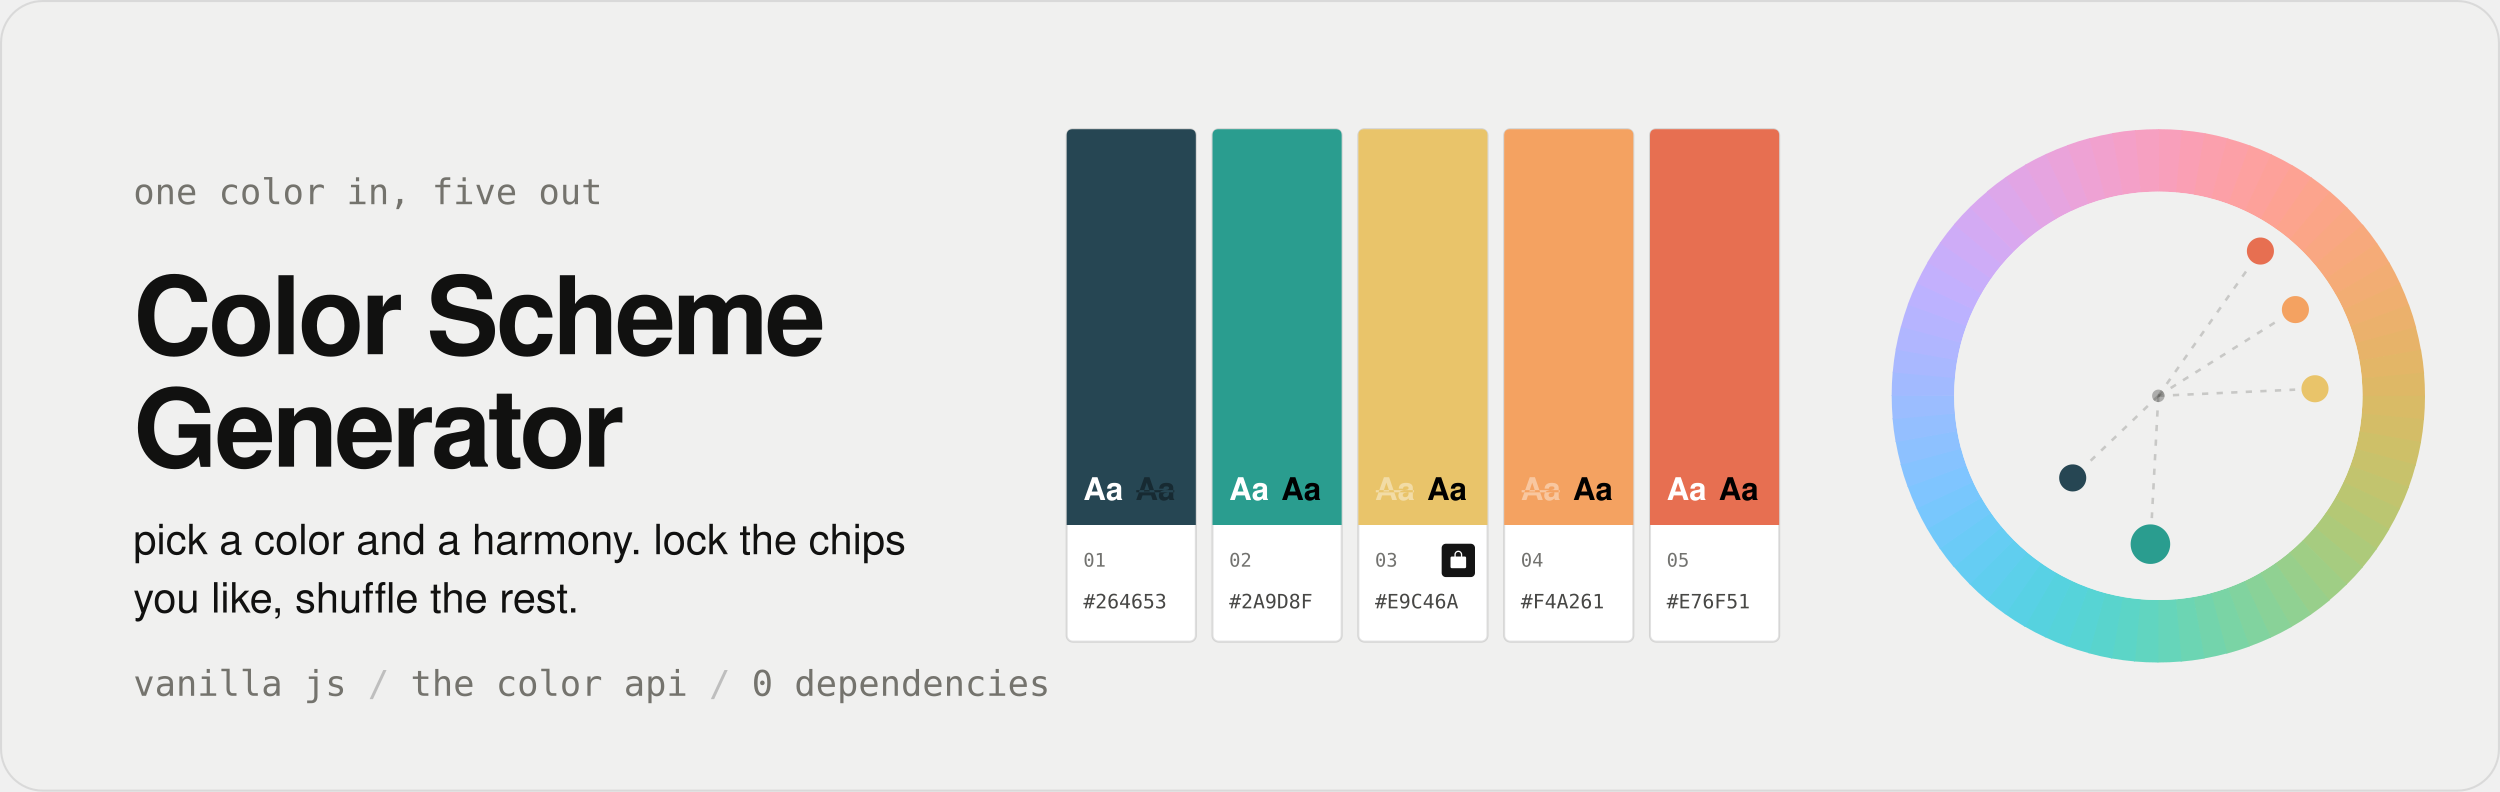
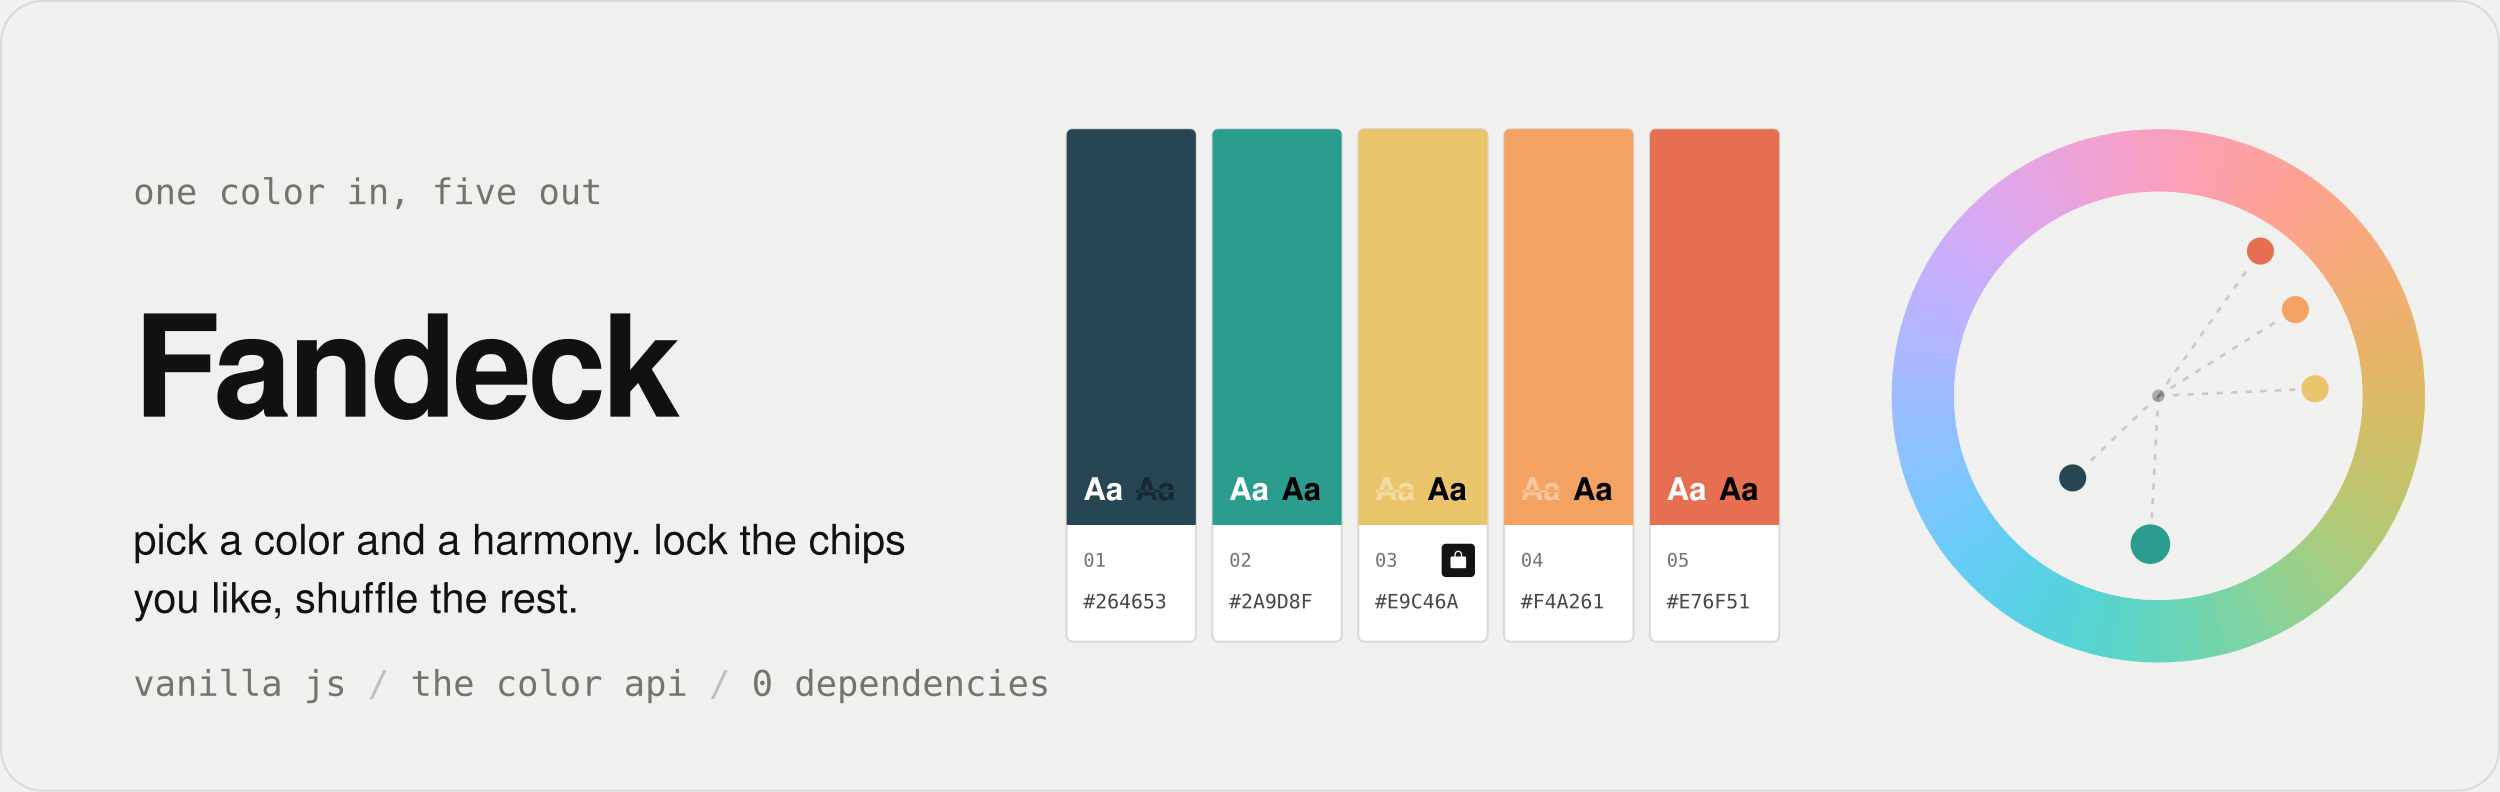
<svg xmlns="http://www.w3.org/2000/svg" width="1200" height="380" viewBox="0 0 1200 380" role="img" aria-labelledby="t d">
  <rect x="0.5" y="0.5" width="1199" height="379" rx="20" fill="#f0f0ef" stroke="rgba(17,17,16,0.10)" />
  <g font-family="-apple-system,BlinkMacSystemFont,Segoe UI,Helvetica,Arial,sans-serif">
    <text x="64" y="98" font-family="ui-monospace,SFMono-Regular,Menlo,monospace" font-size="17" fill="#74736d">one color in, five out</text>
-     <text x="64" y="170" font-size="52" font-weight="600" letter-spacing="-1.6" fill="#111110">Color Scheme</text>
-     <text x="64" y="224" font-size="52" font-weight="600" letter-spacing="-1.6" fill="#111110">Generator</text>
+     <text x="64" y="200" font-size="68" font-weight="600" letter-spacing="-2" fill="#111110">Fandeck</text>
    <text x="64" y="266" font-size="20" fill="#111110">pick a color and a harmony. lock the chips</text>
    <text x="64" y="294" font-size="20" fill="#111110">you like, shuffle the rest.</text>
    <text x="64" y="334" xml:space="preserve" font-family="ui-monospace,SFMono-Regular,Menlo,monospace" font-size="17" fill="#74736d">vanilla js<tspan fill="rgba(17,17,16,0.22)"> / </tspan>the color api<tspan fill="rgba(17,17,16,0.22)"> / </tspan>0 dependencies</text>
  </g>
  <g id="swatches">
    <rect x="512" y="62" width="62" height="246" rx="3" fill="#ffffff" stroke="rgba(0,0,0,0.12)" />
    <path d="M515,62 H571 Q574,62 574,65 V252 H512 V65 Q512,62 515,62 Z" fill="#264653" />
    <text x="520" y="240" font-family="-apple-system,BlinkMacSystemFont,Segoe UI,Helvetica,Arial,sans-serif" font-size="15" font-weight="600" fill="#fff" opacity="1">Aa</text>
    <text x="545" y="240" font-family="-apple-system,BlinkMacSystemFont,Segoe UI,Helvetica,Arial,sans-serif" font-size="15" font-weight="600" fill="#000" opacity="0.4" text-decoration="line-through">Aa</text>
    <text x="520" y="272" font-family="ui-monospace,SFMono-Regular,Menlo,monospace" font-size="9" fill="#72726f">01</text>
    <text x="520" y="292" font-family="ui-monospace,SFMono-Regular,Menlo,monospace" font-size="9.5" fill="#474745">#264653</text>
    <rect x="582" y="62" width="62" height="246" rx="3" fill="#ffffff" stroke="rgba(0,0,0,0.12)" />
    <path d="M585,62 H641 Q644,62 644,65 V252 H582 V65 Q582,62 585,62 Z" fill="#2A9D8F" />
    <text x="590" y="240" font-family="-apple-system,BlinkMacSystemFont,Segoe UI,Helvetica,Arial,sans-serif" font-size="15" font-weight="600" fill="#fff" opacity="1">Aa</text>
    <text x="615" y="240" font-family="-apple-system,BlinkMacSystemFont,Segoe UI,Helvetica,Arial,sans-serif" font-size="15" font-weight="600" fill="#000" opacity="1">Aa</text>
    <text x="590" y="272" font-family="ui-monospace,SFMono-Regular,Menlo,monospace" font-size="9" fill="#72726f">02</text>
    <text x="590" y="292" font-family="ui-monospace,SFMono-Regular,Menlo,monospace" font-size="9.5" fill="#474745">#2A9D8F</text>
    <rect x="652" y="62" width="62" height="246" rx="3" fill="#ffffff" stroke="rgba(0,0,0,0.12)" />
    <path d="M655,62 H711 Q714,62 714,65 V252 H652 V65 Q652,62 655,62 Z" fill="#E9C46A" />
    <text x="660" y="240" font-family="-apple-system,BlinkMacSystemFont,Segoe UI,Helvetica,Arial,sans-serif" font-size="15" font-weight="600" fill="#fff" opacity="0.4" text-decoration="line-through">Aa</text>
    <text x="685" y="240" font-family="-apple-system,BlinkMacSystemFont,Segoe UI,Helvetica,Arial,sans-serif" font-size="15" font-weight="600" fill="#000" opacity="1">Aa</text>
    <text x="660" y="272" font-family="ui-monospace,SFMono-Regular,Menlo,monospace" font-size="9" fill="#72726f">03</text>
    <text x="660" y="292" font-family="ui-monospace,SFMono-Regular,Menlo,monospace" font-size="9.5" fill="#474745">#E9C46A</text>
    <rect x="692" y="261" width="16" height="16" rx="2" fill="#141414" />
    <g transform="translate(695,264) scale(0.039)" fill="#fff">
      <path d="M208,80H176V56a48,48,0,0,0-96,0V80H48A16,16,0,0,0,32,96V208a16,16,0,0,0,16,16H208a16,16,0,0,0,16-16V96A16,16,0,0,0,208,80ZM96,56a32,32,0,0,1,64,0V80H96Z" />
    </g>
    <rect x="722" y="62" width="62" height="246" rx="3" fill="#ffffff" stroke="rgba(0,0,0,0.12)" />
    <path d="M725,62 H781 Q784,62 784,65 V252 H722 V65 Q722,62 725,62 Z" fill="#F4A261" />
    <text x="730" y="240" font-family="-apple-system,BlinkMacSystemFont,Segoe UI,Helvetica,Arial,sans-serif" font-size="15" font-weight="600" fill="#fff" opacity="0.4" text-decoration="line-through">Aa</text>
    <text x="755" y="240" font-family="-apple-system,BlinkMacSystemFont,Segoe UI,Helvetica,Arial,sans-serif" font-size="15" font-weight="600" fill="#000" opacity="1">Aa</text>
    <text x="730" y="272" font-family="ui-monospace,SFMono-Regular,Menlo,monospace" font-size="9" fill="#72726f">04</text>
    <text x="730" y="292" font-family="ui-monospace,SFMono-Regular,Menlo,monospace" font-size="9.5" fill="#474745">#F4A261</text>
    <rect x="792" y="62" width="62" height="246" rx="3" fill="#ffffff" stroke="rgba(0,0,0,0.12)" />
    <path d="M795,62 H851 Q854,62 854,65 V252 H792 V65 Q792,62 795,62 Z" fill="#E76F51" />
    <text x="800" y="240" font-family="-apple-system,BlinkMacSystemFont,Segoe UI,Helvetica,Arial,sans-serif" font-size="15" font-weight="600" fill="#fff" opacity="1">Aa</text>
    <text x="825" y="240" font-family="-apple-system,BlinkMacSystemFont,Segoe UI,Helvetica,Arial,sans-serif" font-size="15" font-weight="600" fill="#000" opacity="1">Aa</text>
    <text x="800" y="272" font-family="ui-monospace,SFMono-Regular,Menlo,monospace" font-size="9" fill="#72726f">05</text>
    <text x="800" y="292" font-family="ui-monospace,SFMono-Regular,Menlo,monospace" font-size="9.5" fill="#474745">#E76F51</text>
  </g>
  <g id="wheel">
    <path d="M1036.0,62.0 A128,128 0 0 1 1047.6,62.5 L1044.9,92.4 A98,98 0 0 0 1036.0,92.0Z" fill="#F89FBB" />
    <path d="M1047.2,62.5 A128,128 0 0 1 1058.7,64.0 L1053.4,93.5 A98,98 0 0 0 1044.5,92.4Z" fill="#FA9FB4" />
    <path d="M1058.2,63.9 A128,128 0 0 1 1069.6,66.5 L1061.7,95.4 A98,98 0 0 0 1053.0,93.5Z" fill="#FBA0AD" />
    <path d="M1069.1,66.4 A128,128 0 0 1 1080.2,69.9 L1069.8,98.0 A98,98 0 0 0 1061.4,95.3Z" fill="#FCA0A7" />
    <path d="M1079.8,69.7 A128,128 0 0 1 1090.5,74.2 L1077.7,101.3 A98,98 0 0 0 1069.5,97.9Z" fill="#FDA1A0" />
    <path d="M1090.1,74.0 A128,128 0 0 1 1100.4,79.4 L1085.3,105.3 A98,98 0 0 0 1077.4,101.2Z" fill="#FDA19A" />
    <path d="M1100.0,79.1 A128,128 0 0 1 1109.8,85.4 L1092.5,109.9 A98,98 0 0 0 1085.0,105.1Z" fill="#FDA293" />
    <path d="M1109.4,85.1 A128,128 0 0 1 1118.6,92.2 L1099.3,115.1 A98,98 0 0 0 1092.2,109.7Z" fill="#FCA48D" />
    <path d="M1118.3,91.9 A128,128 0 0 1 1126.8,99.8 L1105.5,120.9 A98,98 0 0 0 1099.0,114.9Z" fill="#FBA587" />
    <path d="M1126.5,99.5 A128,128 0 0 1 1134.3,108.1 L1111.3,127.3 A98,98 0 0 0 1105.3,120.7Z" fill="#F9A782" />
    <path d="M1134.1,107.7 A128,128 0 0 1 1141.1,116.9 L1116.5,134.1 A98,98 0 0 0 1111.1,127.0Z" fill="#F7A97C" />
    <path d="M1140.9,116.6 A128,128 0 0 1 1147.1,126.4 L1121.0,141.3 A98,98 0 0 0 1116.3,133.8Z" fill="#F5AB77" />
    <path d="M1146.9,126.0 A128,128 0 0 1 1152.2,136.3 L1125.0,148.9 A98,98 0 0 0 1120.9,141.0Z" fill="#F2AD73" />
    <path d="M1152.0,135.9 A128,128 0 0 1 1156.4,146.6 L1128.2,156.8 A98,98 0 0 0 1124.8,148.6Z" fill="#EFAF6F" />
    <path d="M1156.3,146.2 A128,128 0 0 1 1159.8,157.3 L1130.7,165.0 A98,98 0 0 0 1128.1,156.5Z" fill="#EBB16C" />
    <path d="M1159.6,156.9 A128,128 0 0 1 1162.1,168.2 L1132.6,173.3 A98,98 0 0 0 1130.7,164.6Z" fill="#E7B369" />
    <path d="M1162.1,167.8 A128,128 0 0 1 1163.6,179.3 L1133.7,181.8 A98,98 0 0 0 1132.5,173.0Z" fill="#E3B667" />
    <path d="M1163.5,178.8 A128,128 0 0 1 1164.0,190.4 L1134.0,190.3 A98,98 0 0 0 1133.6,181.5Z" fill="#DEB866" />
    <path d="M1164.0,190.0 A128,128 0 0 1 1163.5,201.6 L1133.6,198.9 A98,98 0 0 0 1134.0,190.0Z" fill="#D9BB66" />
    <path d="M1163.5,201.2 A128,128 0 0 1 1162.0,212.7 L1132.5,207.4 A98,98 0 0 0 1133.6,198.5Z" fill="#D4BD67" />
    <path d="M1162.1,212.2 A128,128 0 0 1 1159.5,223.6 L1130.6,215.7 A98,98 0 0 0 1132.5,207.0Z" fill="#CEC068" />
    <path d="M1159.6,223.1 A128,128 0 0 1 1156.1,234.2 L1128.0,223.8 A98,98 0 0 0 1130.7,215.4Z" fill="#C8C26B" />
    <path d="M1156.3,233.8 A128,128 0 0 1 1151.8,244.5 L1124.7,231.7 A98,98 0 0 0 1128.1,223.5Z" fill="#C2C46E" />
    <path d="M1152.0,244.1 A128,128 0 0 1 1146.6,254.4 L1120.7,239.3 A98,98 0 0 0 1124.8,231.4Z" fill="#BBC671" />
    <path d="M1146.9,254.0 A128,128 0 0 1 1140.6,263.8 L1116.1,246.5 A98,98 0 0 0 1120.9,239.0Z" fill="#B4C875" />
    <path d="M1140.9,263.4 A128,128 0 0 1 1133.8,272.6 L1110.9,253.3 A98,98 0 0 0 1116.3,246.2Z" fill="#ADCA7A" />
    <path d="M1134.1,272.3 A128,128 0 0 1 1126.2,280.8 L1105.1,259.5 A98,98 0 0 0 1111.1,253.0Z" fill="#A6CC80" />
    <path d="M1126.5,280.5 A128,128 0 0 1 1117.9,288.3 L1098.7,265.3 A98,98 0 0 0 1105.3,259.3Z" fill="#9FCE85" />
    <path d="M1118.3,288.1 A128,128 0 0 1 1109.1,295.1 L1091.9,270.5 A98,98 0 0 0 1099.0,265.1Z" fill="#98CF8B" />
    <path d="M1109.4,294.9 A128,128 0 0 1 1099.6,301.1 L1084.7,275.0 A98,98 0 0 0 1092.2,270.3Z" fill="#90D192" />
    <path d="M1100.0,300.9 A128,128 0 0 1 1089.7,306.2 L1077.1,279.0 A98,98 0 0 0 1085.0,274.9Z" fill="#89D298" />
    <path d="M1090.1,306.0 A128,128 0 0 1 1079.4,310.4 L1069.2,282.2 A98,98 0 0 0 1077.4,278.8Z" fill="#81D39F" />
    <path d="M1079.8,310.3 A128,128 0 0 1 1068.7,313.8 L1061.0,284.7 A98,98 0 0 0 1069.5,282.1Z" fill="#7AD4A5" />
    <path d="M1069.1,313.6 A128,128 0 0 1 1057.8,316.1 L1052.7,286.6 A98,98 0 0 0 1061.4,284.7Z" fill="#73D4AC" />
    <path d="M1058.2,316.1 A128,128 0 0 1 1046.7,317.6 L1044.2,287.7 A98,98 0 0 0 1053.0,286.5Z" fill="#6CD5B3" />
    <path d="M1047.2,317.5 A128,128 0 0 1 1035.6,318.0 L1035.7,288.0 A98,98 0 0 0 1044.5,287.6Z" fill="#66D5BA" />
    <path d="M1036.0,318.0 A128,128 0 0 1 1024.4,317.5 L1027.1,287.6 A98,98 0 0 0 1036.0,288.0Z" fill="#61D5C0" />
    <path d="M1024.8,317.5 A128,128 0 0 1 1013.3,316.0 L1018.6,286.5 A98,98 0 0 0 1027.5,287.6Z" fill="#5CD5C7" />
    <path d="M1013.8,316.1 A128,128 0 0 1 1002.4,313.5 L1010.3,284.6 A98,98 0 0 0 1019.0,286.5Z" fill="#59D4CD" />
    <path d="M1002.9,313.6 A128,128 0 0 1 991.8,310.1 L1002.2,282.0 A98,98 0 0 0 1010.6,284.7Z" fill="#57D4D4" />
    <path d="M992.2,310.3 A128,128 0 0 1 981.5,305.8 L994.3,278.7 A98,98 0 0 0 1002.5,282.1Z" fill="#56D3DA" />
    <path d="M981.9,306.0 A128,128 0 0 1 971.6,300.6 L986.7,274.7 A98,98 0 0 0 994.6,278.8Z" fill="#56D2DF" />
    <path d="M972.0,300.9 A128,128 0 0 1 962.2,294.6 L979.5,270.1 A98,98 0 0 0 987.0,274.9Z" fill="#58D1E5" />
    <path d="M962.6,294.9 A128,128 0 0 1 953.4,287.8 L972.7,264.9 A98,98 0 0 0 979.8,270.3Z" fill="#5CD0EA" />
    <path d="M953.7,288.1 A128,128 0 0 1 945.2,280.2 L966.5,259.1 A98,98 0 0 0 973.0,265.1Z" fill="#60CEEF" />
    <path d="M945.5,280.5 A128,128 0 0 1 937.7,271.9 L960.7,252.7 A98,98 0 0 0 966.7,259.3Z" fill="#65CDF3" />
    <path d="M937.9,272.3 A128,128 0 0 1 930.9,263.1 L955.5,245.9 A98,98 0 0 0 960.9,253.0Z" fill="#6BCBF7" />
    <path d="M931.1,263.4 A128,128 0 0 1 924.9,253.6 L951.0,238.7 A98,98 0 0 0 955.7,246.2Z" fill="#71C9FA" />
    <path d="M925.1,254.0 A128,128 0 0 1 919.8,243.7 L947.0,231.1 A98,98 0 0 0 951.1,239.0Z" fill="#78C7FD" />
    <path d="M920.0,244.1 A128,128 0 0 1 915.6,233.4 L943.8,223.2 A98,98 0 0 0 947.2,231.4Z" fill="#7FC5FF" />
    <path d="M915.7,233.8 A128,128 0 0 1 912.2,222.7 L941.3,215.0 A98,98 0 0 0 943.9,223.5Z" fill="#86C3FF" />
    <path d="M912.4,223.1 A128,128 0 0 1 909.9,211.8 L939.4,206.7 A98,98 0 0 0 941.3,215.4Z" fill="#8DC1FF" />
    <path d="M909.9,212.2 A128,128 0 0 1 908.4,200.7 L938.3,198.2 A98,98 0 0 0 939.5,207.0Z" fill="#94BFFF" />
    <path d="M908.5,201.2 A128,128 0 0 1 908.0,189.6 L938.0,189.7 A98,98 0 0 0 938.4,198.5Z" fill="#9BBDFF" />
    <path d="M908.0,190.0 A128,128 0 0 1 908.5,178.4 L938.4,181.1 A98,98 0 0 0 938.0,190.0Z" fill="#A2BAFF" />
    <path d="M908.5,178.8 A128,128 0 0 1 910.0,167.3 L939.5,172.6 A98,98 0 0 0 938.4,181.5Z" fill="#A9B8FF" />
    <path d="M909.9,167.8 A128,128 0 0 1 912.5,156.4 L941.4,164.3 A98,98 0 0 0 939.5,173.0Z" fill="#B0B6FF" />
    <path d="M912.4,156.9 A128,128 0 0 1 915.9,145.8 L944.0,156.2 A98,98 0 0 0 941.3,164.6Z" fill="#B6B4FF" />
    <path d="M915.7,146.2 A128,128 0 0 1 920.2,135.5 L947.3,148.3 A98,98 0 0 0 943.9,156.5Z" fill="#BCB2FF" />
    <path d="M920.0,135.9 A128,128 0 0 1 925.4,125.6 L951.3,140.7 A98,98 0 0 0 947.2,148.6Z" fill="#C3B0FD" />
    <path d="M925.1,126.0 A128,128 0 0 1 931.4,116.2 L955.9,133.5 A98,98 0 0 0 951.1,141.0Z" fill="#C8AEFA" />
    <path d="M931.1,116.6 A128,128 0 0 1 938.2,107.4 L961.1,126.7 A98,98 0 0 0 955.7,133.8Z" fill="#CEACF7" />
    <path d="M937.9,107.7 A128,128 0 0 1 945.8,99.2 L966.9,120.5 A98,98 0 0 0 960.9,127.0Z" fill="#D3AAF3" />
    <path d="M945.5,99.5 A128,128 0 0 1 954.1,91.7 L973.3,114.7 A98,98 0 0 0 966.7,120.7Z" fill="#D9A8EF" />
    <path d="M953.7,91.9 A128,128 0 0 1 962.9,84.9 L980.1,109.5 A98,98 0 0 0 973.0,114.9Z" fill="#DDA7EA" />
    <path d="M962.6,85.1 A128,128 0 0 1 972.4,78.9 L987.3,105.0 A98,98 0 0 0 979.8,109.7Z" fill="#E2A5E5" />
    <path d="M972.0,79.1 A128,128 0 0 1 982.3,73.8 L994.9,101.0 A98,98 0 0 0 987.0,105.1Z" fill="#E6A4E0" />
    <path d="M981.9,74.0 A128,128 0 0 1 992.6,69.6 L1002.8,97.8 A98,98 0 0 0 994.6,101.2Z" fill="#EAA3DA" />
    <path d="M992.2,69.7 A128,128 0 0 1 1003.3,66.2 L1011.0,95.3 A98,98 0 0 0 1002.5,97.9Z" fill="#EEA2D4" />
    <path d="M1002.9,66.4 A128,128 0 0 1 1014.2,63.9 L1019.3,93.4 A98,98 0 0 0 1010.6,95.3Z" fill="#F1A1CE" />
    <path d="M1013.8,63.9 A128,128 0 0 1 1025.3,62.4 L1027.8,92.3 A98,98 0 0 0 1019.0,93.5Z" fill="#F4A0C8" />
    <path d="M1024.8,62.5 A128,128 0 0 1 1036.4,62.0 L1036.3,92.0 A98,98 0 0 0 1027.5,92.4Z" fill="#F6A0C1" />
    <circle cx="1036" cy="190" r="98" fill="#f0f0ef" />
    <line x1="1036" y1="190" x2="994.9" y2="229.4" stroke="rgba(17,17,16,0.18)" stroke-width="1.25" stroke-dasharray="3 4" />
    <line x1="1036" y1="190" x2="1032.2" y2="261.2" stroke="rgba(17,17,16,0.18)" stroke-width="1.25" stroke-dasharray="3 4" />
    <line x1="1036" y1="190" x2="1111.2" y2="186.6" stroke="rgba(17,17,16,0.18)" stroke-width="1.25" stroke-dasharray="3 4" />
    <line x1="1036" y1="190" x2="1101.8" y2="148.6" stroke="rgba(17,17,16,0.18)" stroke-width="1.25" stroke-dasharray="3 4" />
    <line x1="1036" y1="190" x2="1085.0" y2="120.5" stroke="rgba(17,17,16,0.18)" stroke-width="1.25" stroke-dasharray="3 4" />
    <circle cx="1036" cy="190" r="3" fill="rgba(17,17,16,0.3)" />
    <circle cx="994.9" cy="229.4" r="8" fill="#264653" stroke="#f0f0ef" stroke-width="3" />
    <circle cx="1032.2" cy="261.2" r="11" fill="#2A9D8F" stroke="#f0f0ef" stroke-width="3" />
    <circle cx="1111.2" cy="186.6" r="8" fill="#E9C46A" stroke="#f0f0ef" stroke-width="3" />
    <circle cx="1101.8" cy="148.6" r="8" fill="#F4A261" stroke="#f0f0ef" stroke-width="3" />
    <circle cx="1085.0" cy="120.5" r="8" fill="#E76F51" stroke="#f0f0ef" stroke-width="3" />
  </g>
</svg>
